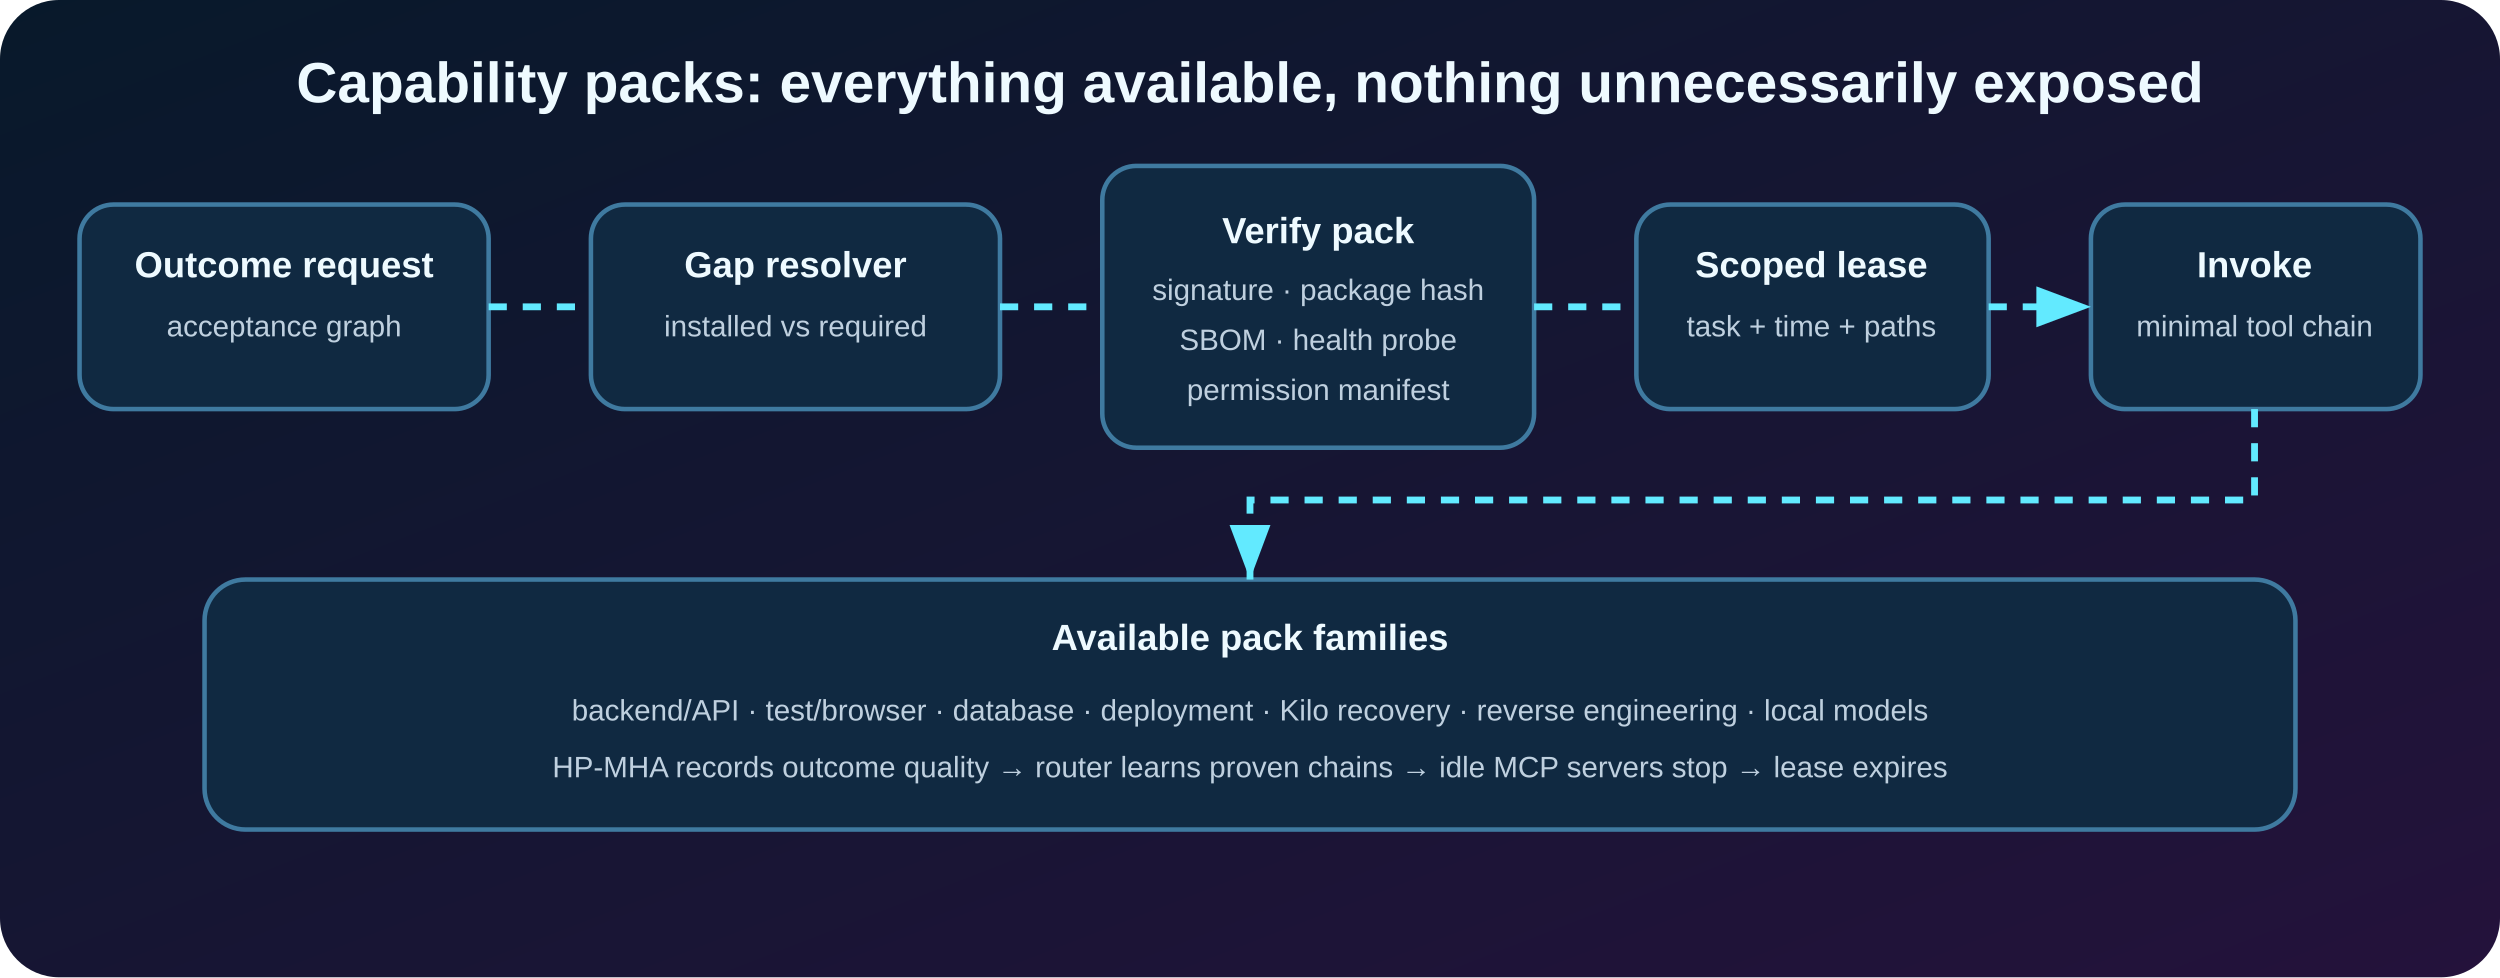
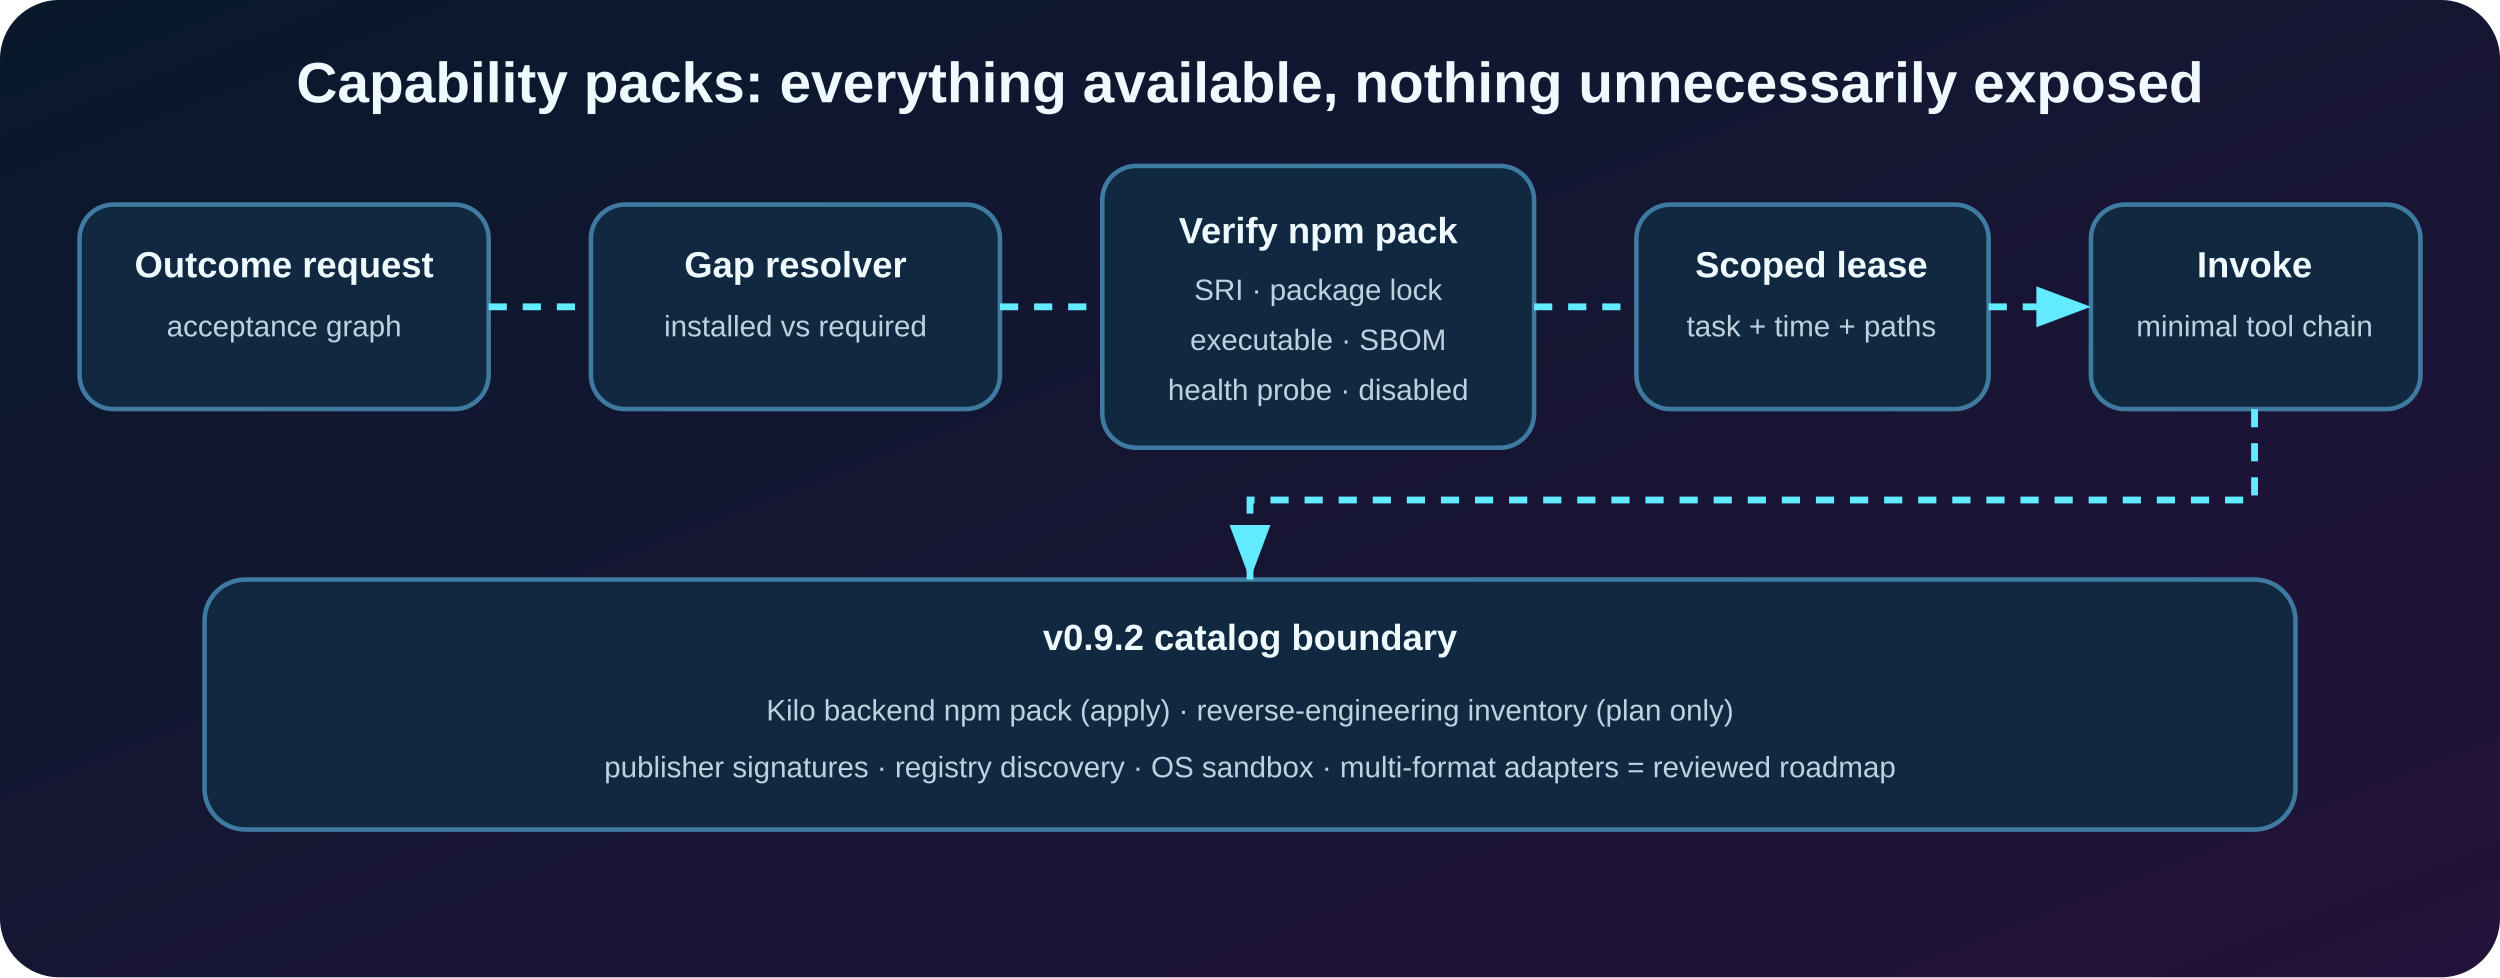
<svg xmlns="http://www.w3.org/2000/svg" viewBox="0 0 1100 430" role="img" aria-labelledby="t d">
  <defs>
    <linearGradient id="g" x2="1" y2="1">
      <stop stop-color="#08192b" />
      <stop offset="1" stop-color="#24123b" />
    </linearGradient>
    <marker id="a" markerWidth="9" markerHeight="9" refX="8" refY="3" orient="auto">
      <path d="M0 0v6l8-3z" fill="#62eaff" />
    </marker>
    <style>text{font-family:Segoe UI,Arial,sans-serif;fill:#eefaff}.h{font-size:25px;font-weight:800}.n{font-size:16px;font-weight:700}.s{font-size:13px;fill:#bfd0df}.b{fill:#102941;stroke:#3f7aa0;stroke-width:2}.p{fill:none;stroke:#62eaff;stroke-width:3;marker-end:url(#a);stroke-dasharray:8 7;animation:f 1.5s linear infinite}@keyframes f{to{stroke-dashoffset:-30}}@media(prefers-reduced-motion:reduce){.p{animation:none}}</style>
  </defs>
  <rect width="1100" height="430" rx="26" fill="url(#g)" />
  <text class="h" x="550" y="45" text-anchor="middle">Capability packs: everything available, nothing unnecessarily exposed</text>
  <g text-anchor="middle">
    <rect class="b" x="35" y="90" width="180" height="90" rx="15" />
    <text class="n" x="125" y="122">Outcome request</text>
    <text class="s" x="125" y="148">acceptance graph</text>
    <rect class="b" x="260" y="90" width="180" height="90" rx="15" />
    <text class="n" x="350" y="122">Gap resolver</text>
    <text class="s" x="350" y="148">installed vs required</text>
    <rect class="b" x="485" y="73" width="190" height="124" rx="15" />
-     <text class="n" x="580" y="107">Verify pack</text>
-     <text class="s" x="580" y="132">signature · package hash</text>
-     <text class="s" x="580" y="154">SBOM · health probe</text>
-     <text class="s" x="580" y="176">permission manifest</text>
+     <text class="n" x="580" y="107">Verify npm pack</text>
+     <text class="s" x="580" y="132">SRI · package lock</text>
+     <text class="s" x="580" y="154">executable · SBOM</text>
+     <text class="s" x="580" y="176">health probe · disabled</text>
    <rect class="b" x="720" y="90" width="155" height="90" rx="15" />
    <text class="n" x="797" y="122">Scoped lease</text>
    <text class="s" x="797" y="148">task + time + paths</text>
    <rect class="b" x="920" y="90" width="145" height="90" rx="15" />
    <text class="n" x="992" y="122">Invoke</text>
    <text class="s" x="992" y="148">minimal tool chain</text>
  </g>
  <path class="p" d="M215 135h45 M440 135h45 M675 135h45 M875 135h45" />
  <g>
    <rect class="b" x="90" y="255" width="920" height="110" rx="18" />
-     <text class="n" x="550" y="286" text-anchor="middle">Available pack families</text>
-     <text class="s" x="550" y="317" text-anchor="middle">backend/API · test/browser · database · deployment · Kilo recovery · reverse engineering · local models</text>
-     <text class="s" x="550" y="342" text-anchor="middle">HP-MHA records outcome quality → router learns proven chains → idle MCP servers stop → lease expires</text>
+     <text class="n" x="550" y="286" text-anchor="middle">v0.9.2 catalog boundary</text>
+     <text class="s" x="550" y="317" text-anchor="middle">Kilo backend npm pack (apply) · reverse-engineering inventory (plan only)</text>
+     <text class="s" x="550" y="342" text-anchor="middle">publisher signatures · registry discovery · OS sandbox · multi-format adapters = reviewed roadmap</text>
  </g>
  <path class="p" d="M992 180v40H550v35" />
</svg>
